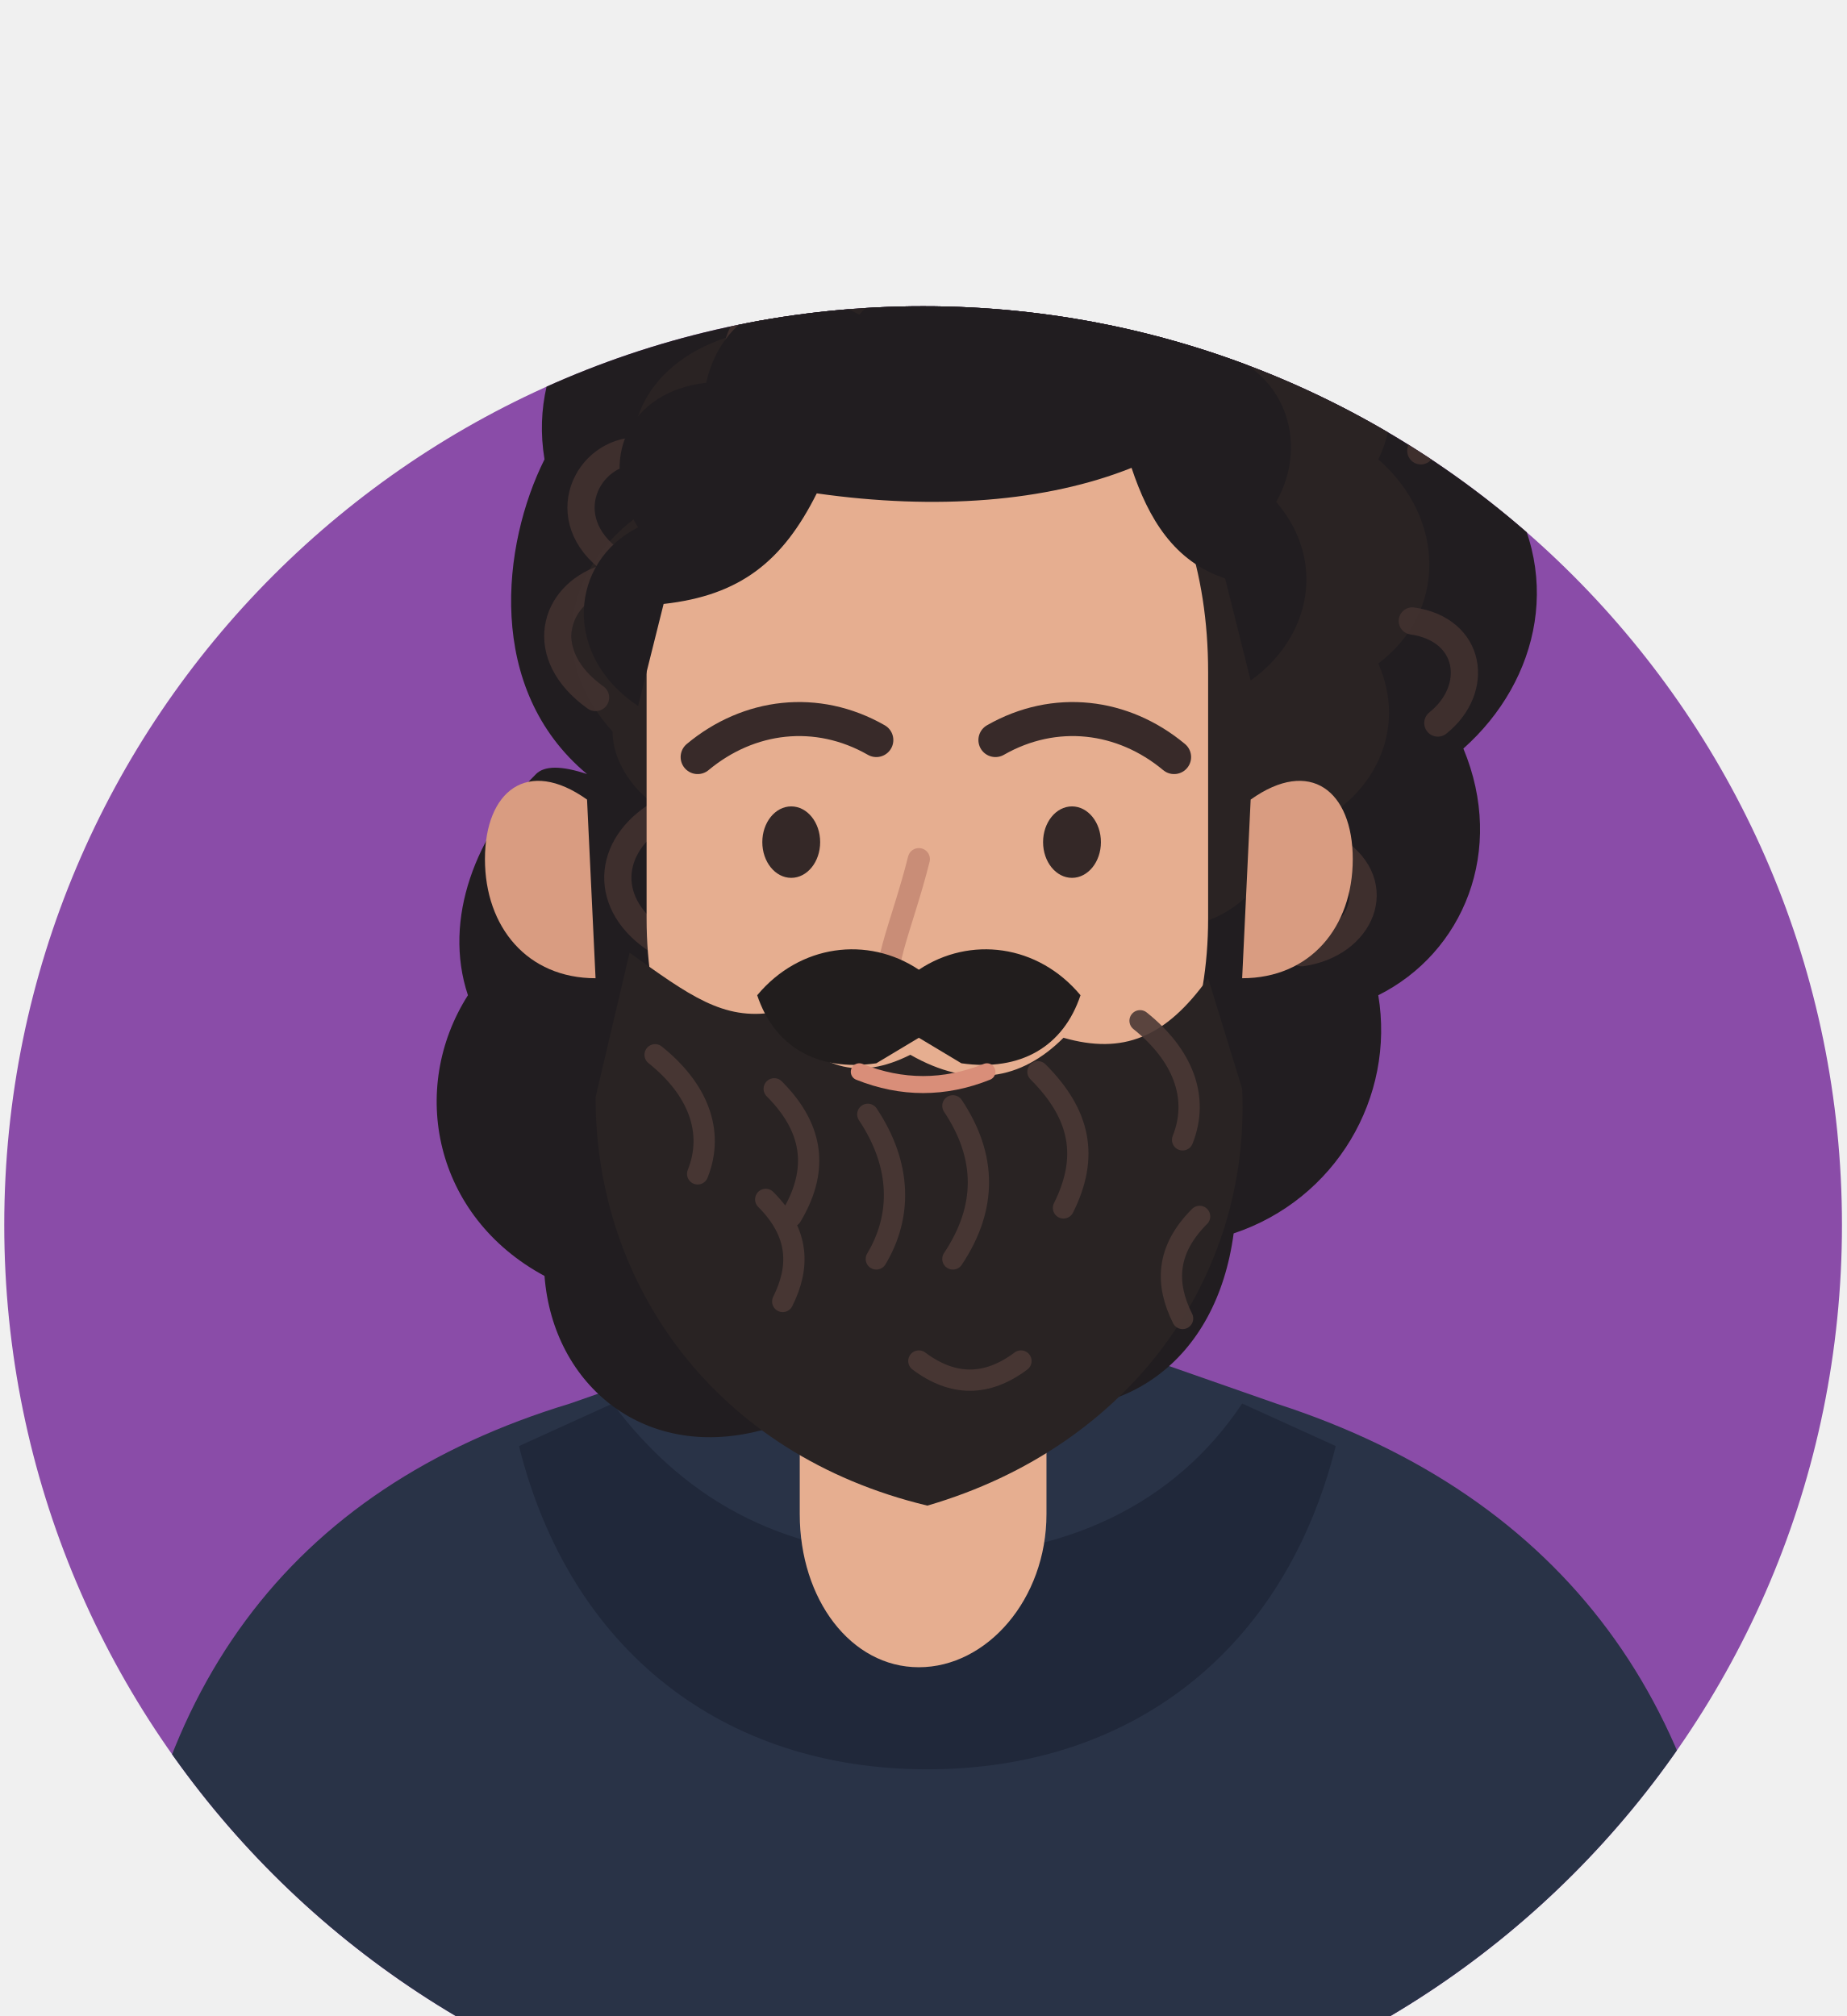
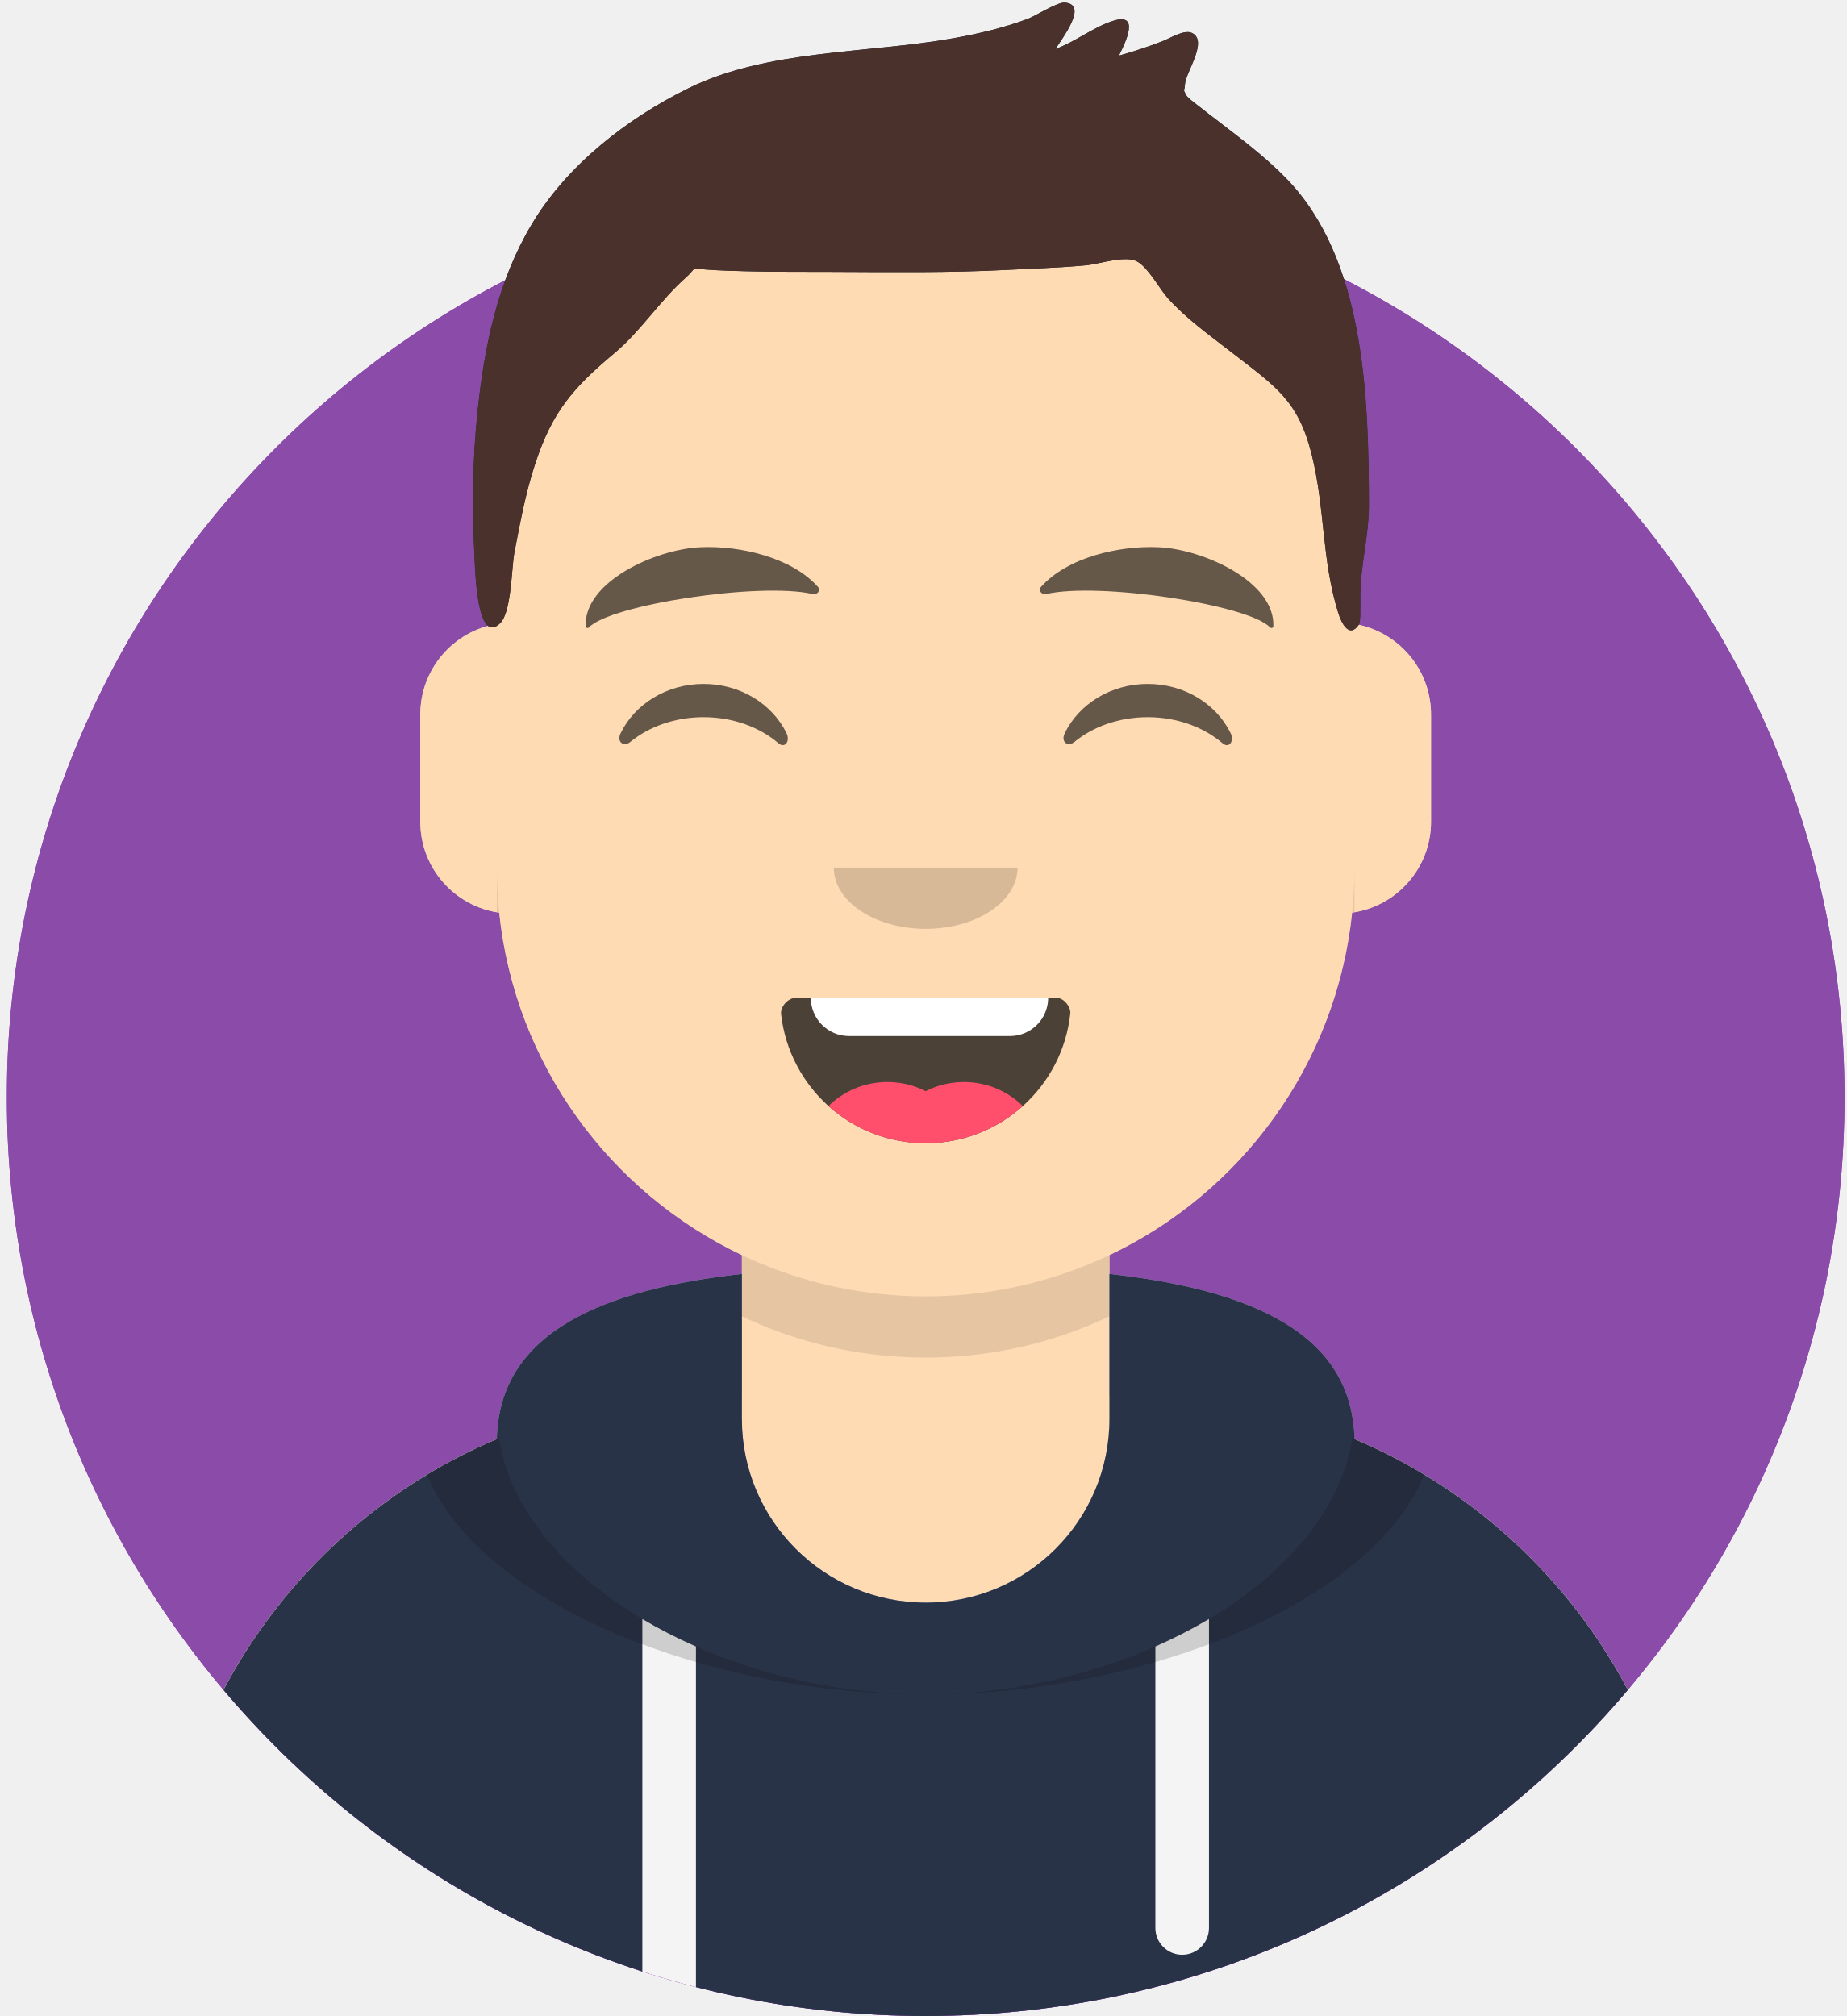
- <svg xmlns="http://www.w3.org/2000/svg" width="217" height="237" viewBox="0 0 217 237" fill="none">
+ <svg xmlns="http://www.w3.org/2000/svg" xmlns:xlink="http://www.w3.org/1999/xlink" width="217px" height="237px" viewBox="0 0 217 237" version="1.1">
  <defs>
-     <clipPath id="portrait-circle">
-       <circle cx="108.5" cy="144" r="108" />
-     </clipPath>
+     <circle id="path-1" cx="108" cy="108" r="108" />
+     <path d="M-3.19744231e-14,144 L-3.19744231e-14,-1.42108547e-14 L237.6,-1.42108547e-14 L237.6,144 L226.8,144 C226.8,203.647 178.447,252 118.8,252 C59.153,252 10.8,203.647 10.8,144 L10.8,144 L-3.19744231e-14,144 Z" id="path-3" />
+     <path d="M90,0 C117.835,-5.11323436e-15 140.4,22.565 140.4,50.4 L140.401,55.949 C145.508,56.807 149.4,61.249 149.4,66.6 L149.4,79.2 C149.4,84.647 145.367,89.152 140.125,89.893 C138.265,107.718 127.114,122.78 111.601,130.149 L111.6,146.7 L115.2,146.7 C150.988,146.7 180,175.712 180,211.5 L180,219.6 L0,219.6 L0,211.5 C-4.38277231e-15,175.712 29.012,146.7 64.8,146.7 L68.4,146.7 L68.4,130.15 C52.886,122.78 41.735,107.718 39.875,89.893 C34.633,89.152 30.6,84.647 30.6,79.2 L30.6,66.6 C30.6,61.249 34.492,56.806 39.6,55.949 L39.6,50.4 C39.6,22.565 62.165,5.11323436e-15 90,0 Z" id="path-5" />
+     <path d="M140.401,11.764 C156.691,13.587 169.2,18.597 169.2,31.569 L169.194,31.18 C192.467,41.01 208.8,64.047 208.8,90.9 L208.8,99 L28.8,99 L28.8,90.9 C28.8,64.047 45.133,41.01 68.406,31.18 C68.653,18.496 81.073,13.568 97.2,11.764 L97.2,28.8 C97.2,40.729 106.871,50.4 118.8,50.4 C130.729,50.4 140.4,40.729 140.4,28.8 L140.4,28.8 Z" id="path-7" />
+     <path d="M31.606,13.615 C32.558,22.158 39.803,28.8 48.6,28.8 C57.424,28.8 64.687,22.117 65.603,13.536 C65.676,12.845 64.905,11.7 63.938,11.7 C50.534,11.7 40.264,11.7 33.378,11.7 C32.406,11.7 31.511,12.761 31.606,13.615 Z" id="path-9" />
+     <rect id="path-11" x="0" y="0" width="237.6" height="252" />
+     <path d="M118.135,20.928 C115.651,18.39 112.767,16.236 109.962,14.076 C109.343,13.6 108.715,13.135 108.109,12.641 C107.972,12.528 106.563,11.519 106.394,11.148 C105.988,10.254 106.224,10.95 106.28,9.884 C106.35,8.535 109.1,4.727 107.048,3.854 C106.146,3.47 104.536,4.492 103.67,4.83 C101.977,5.49 100.263,6.054 98.512,6.54 C99.351,4.869 100.95,1.524 97.944,2.419 C95.603,3.116 93.421,4.91 91.068,5.753 C91.847,4.477 94.96,0.523 92.147,0.302 C91.271,0.233 88.724,1.875 87.782,2.226 C84.959,3.275 82.075,3.953 79.111,4.487 C69.033,6.304 57.248,5.786 47.923,10.374 C40.735,13.911 33.636,19.4 29.484,26.389 C25.481,33.125 23.984,40.498 23.146,48.217 C22.532,53.882 22.482,59.738 22.769,65.424 C22.863,67.287 23.073,75.874 25.779,73.273 C27.127,71.978 27.117,66.745 27.457,64.974 C28.133,61.451 28.783,57.911 29.91,54.5 C31.895,48.49 34.238,45.687 39.184,41.547 C42.359,38.89 44.588,35.3 47.625,32.62 C48.99,31.416 47.949,31.542 50.143,31.7 C51.616,31.806 53.097,31.846 54.574,31.885 C57.99,31.974 61.412,31.951 64.829,31.963 C71.711,31.988 78.561,32.085 85.437,31.725 C88.492,31.565 91.556,31.478 94.603,31.195 C96.306,31.038 99.326,29.947 100.728,30.78 C102.01,31.543 103.342,34.034 104.263,35.054 C106.438,37.464 109.032,39.305 111.576,41.282 C116.881,45.403 119.559,46.98 121.17,53.421 C122.775,59.838 122.325,65.791 124.312,72.106 C124.662,73.217 125.586,75.13 126.726,73.415 C126.937,73.096 126.883,71.345 126.883,70.337 C126.883,66.27 127.913,63.218 127.9,59.123 C127.849,46.674 127.447,30.442 118.135,20.928 Z" id="path-13" />
  </defs>
-   <circle cx="108.5" cy="144" r="108" fill="#8A4CA8" />
-   <g clip-path="url(#portrait-circle)">
-     <path d="M14 237c2-38 20-62 53-72l20-7h43l20 7c34 11 52 36 54 72H14Z" fill="#293347" />
-     <path d="M72 165c9 12 21 18 37 18s29-6 37-18l11 5c-6 24-24 38-48 38s-42-14-48-38l11-5Z" fill="#20283A" />
-     <path d="M94 147h29v31c0 10-7 18-15 18s-14-8-14-18v-31Z" fill="#E6AE90" />
-     <path d="M92 157c9 8 27 8 34 0v10c-9 7-25 7-34 0v-10Z" fill="#C98D77" opacity=".45" />
-     <path d="M69 91c-12-10-10-27-5-37-2-12 6-22 16-27 4-13 17-17 27-15 10-11 27-9 34-1 13-4 25 4 26 16 12 6 15 19 9 29 8 11 5 24-4 32 5 12 0 24-10 29 2 12-5 24-17 28-2 15-13 23-27 20-8 8-19 9-28 3-14 4-25-5-26-18-13-7-16-22-9-33-3-9 1-19 8-26 1-1 3-1 6 0Z" fill="#211D20" />
-     <path d="M72 86c-9-10-4-21 4-26-5-11 2-19 12-21 3-10 13-13 21-9 6-9 17-10 24-3 9-5 18 0 19 9 9 1 14 10 10 18 8 7 8 18 0 24 4 9-2 18-11 20-3 10-13 14-22 9-7 8-17 7-23 0-9 5-19 0-20-9-9-1-14-7-14-12Z" fill="#2A2323" />
-     <g stroke="#453331" stroke-width="3.2" stroke-linecap="round" opacity=".8">
-       <path d="M72 66c-7-5-3-13 3-13m-5 29c-7-5-5-12 1-14m7 43c-7-4-7-11-1-15m6 32c-6-4-5-10 0-13M88 47c-4-7 1-12 7-12m10-7c-2-7 5-10 10-7m15 6c2-7 9-7 13-2m14 20c7-4 12 1 10 8m-1 20c7 1 8 8 3 12m-12 15c6 4 3 11-4 12m-17 13c2 7-4 11-10 8m-19-7c-3 6-10 5-12-1" />
+   <g id="Website" stroke="none" stroke-width="1" fill="none" fill-rule="evenodd">
+     <g id="mf-avatar" transform="translate(-10, -15)">
+       <g id="Circle" transform="translate(10.8, 36)">
+         <mask id="mask-2" fill="white">
+           <use xlink:href="#path-1" />
+         </mask>
+         <use id="Circle-Background" fill="#972dc2" xlink:href="#path-1" />
+         <g id="🖍-Circle-Color" mask="url(#mask-2)" fill="#8a4ca8">
+           <rect id="🖍Color" x="0" y="0" width="216.445" height="216" />
+         </g>
+       </g>
+       <mask id="mask-4" fill="white">
+         <use xlink:href="#path-3" />
+       </mask>
+       <g id="Mask" />
+       <g id="Avataaar" mask="url(#mask-4)">
+         <g id="Body" transform="translate(28.8, 32.4)">
+           <mask id="mask-6" fill="white">
+             <use xlink:href="#path-5" />
+           </mask>
+           <use fill="#D0C6AC" xlink:href="#path-5" />
+           <g id="Skin/👶🏻-05-Pale" mask="url(#mask-6)" fill="#FFDBB4">
+             <g transform="translate(-28.8, 0)" id="Color">
+               <rect x="0" y="0" width="238.384" height="220.355" />
+             </g>
+           </g>
+           <path d="M39.6,84.6 C39.6,112.435 62.165,135 90,135 C117.835,135 140.4,112.435 140.4,84.6 L140.4,84.6 L140.4,91.8 C140.4,119.635 117.835,142.2 90,142.2 C62.165,142.2 39.6,119.635 39.6,91.8 Z" id="Neck-Shadow" fill-opacity="0.1" fill="#000000" mask="url(#mask-6)" />
+         </g>
+         <g id="Clothing/Hoodie" transform="translate(0, 153)">
+           <mask id="mask-8" fill="white">
+             <use xlink:href="#path-7" />
+           </mask>
+           <use id="Hoodie" fill="#B7C1DB" fill-rule="evenodd" xlink:href="#path-7" />
+           <g id="Color/Palette/Slate" mask="url(#mask-8)" fill="#293347" fill-rule="evenodd">
+             <rect id="🖍Color" x="0" y="0" width="238.491" height="99" />
+           </g>
+           <path d="M91.8,55.565 L91.8,99 L85.5,99 L85.499,52.335 C87.483,53.514 89.592,54.594 91.8,55.565 Z M152.101,52.334 L152.1,88.65 C152.1,90.39 150.69,91.8 148.95,91.8 C147.21,91.8 145.8,90.39 145.8,88.65 L145.801,55.565 C148.009,54.594 150.118,53.513 152.101,52.334 Z" id="Straps" fill="#F4F4F4" fill-rule="evenodd" mask="url(#mask-8)" />
+           <path d="M155.733,11.451 C169.28,14.013 178.65,19.118 178.65,29.077 C178.65,46.818 148.916,61.2 118.8,61.2 C88.684,61.2 58.95,46.818 58.95,29.077 C58.95,19.118 68.32,14.013 81.867,11.451 C73.689,14.466 68.4,19.534 68.4,27.969 C68.4,46.322 93.439,61.2 118.8,61.2 C144.161,61.2 169.2,46.322 169.2,27.969 C169.2,19.71 164.13,14.679 156.241,11.642 Z" id="Shadow" fill-opacity="0.16" fill="#000000" fill-rule="evenodd" mask="url(#mask-8)" />
+         </g>
+         <g id="Face" transform="translate(68.4, 73.8)">
+           <g id="Mouth/Smile" transform="translate(1.8, 46.8)">
+             <mask id="mask-10" fill="white">
+               <use xlink:href="#path-9" />
+             </mask>
+             <use id="Mouth" fill-opacity="0.7" fill="#000000" fill-rule="evenodd" xlink:href="#path-9" />
+             <path d="M39.6,1.8 L58.5,1.8 C60.985,1.8 63,3.815 63,6.3 L63,11.7 C63,14.185 60.985,16.2 58.5,16.2 L39.6,16.2 C37.115,16.2 35.1,14.185 35.1,11.7 L35.1,6.3 C35.1,3.815 37.115,1.8 39.6,1.8 Z" id="Teeth" fill="#FFFFFF" fill-rule="evenodd" mask="url(#mask-10)" />
+             <g id="Tongue" stroke-width="1" fill-rule="evenodd" mask="url(#mask-10)" fill="#FF4F6D">
+               <g transform="translate(34.2, 21.6)">
+                 <circle cx="9.9" cy="9.9" r="9.9" />
+                 <circle cx="18.9" cy="9.9" r="9.9" />
+               </g>
+             </g>
+           </g>
+           <g id="Nose/Default" transform="translate(25.2, 36)" fill="#000000" fill-opacity="0.16">
+             <path d="M14.4,7.2 C14.4,11.176 19.235,14.4 25.2,14.4 L25.2,14.4 C31.165,14.4 36,11.176 36,7.2" id="Nose" />
+           </g>
+           <g id="Eyes/Happy-😁" transform="translate(0, 7.2)" fill="#000000" fill-opacity="0.6">
+             <path d="M14.544,20.203 C16.206,16.784 19.948,14.4 24.298,14.4 C28.632,14.4 32.363,16.767 34.034,20.166 C34.53,21.176 33.824,22.003 33.112,21.39 C30.906,19.494 27.773,18.309 24.298,18.309 C20.931,18.309 17.886,19.421 15.694,21.214 C14.892,21.87 14.058,21.203 14.544,20.203 Z" id="Squint" />
+             <path d="M66.744,20.203 C68.406,16.784 72.148,14.4 76.498,14.4 C80.832,14.4 84.563,16.767 86.234,20.166 C86.73,21.176 86.024,22.003 85.312,21.39 C83.106,19.494 79.973,18.309 76.498,18.309 C73.131,18.309 70.086,19.421 67.894,21.214 C67.092,21.87 66.258,21.203 66.744,20.203 Z" id="Squint" />
+           </g>
+           <g id="Eyebrow/Natural/Default-Natural" fill="#000000" fill-opacity="0.6">
+             <path d="M23.435,5.589 C18.25,6.285 10.164,10.805 10.84,16.036 C10.862,16.207 11.121,16.261 11.233,16.118 C13.471,13.248 30.774,9.033 37.075,9.913 C37.652,9.994 38.032,9.399 37.639,9.027 C34.269,5.845 28.08,4.961 23.435,5.589" id="Eyebrow" transform="translate(24.3, 10.8) rotate(5) translate(-24.3, -10.8) " />
+             <path d="M76.535,5.589 C71.35,6.285 63.264,10.805 63.94,16.036 C63.962,16.207 64.221,16.261 64.333,16.118 C66.571,13.248 83.874,9.033 90.175,9.913 C90.752,9.994 91.132,9.399 90.739,9.027 C87.369,5.845 81.18,4.961 76.535,5.589" id="Eyebrow" transform="translate(77.4, 10.8) scale(-1, 1) rotate(5) translate(-77.4, -10.8) " />
+           </g>
+         </g>
+         <g id="Top">
+           <mask id="mask-12" fill="white">
+             <use xlink:href="#path-11" />
+           </mask>
+           <g id="Mask" />
+           <g mask="url(#mask-12)">
+             <g transform="translate(43, 15)">
+               <mask id="mask-14" fill="white">
+                 <use xlink:href="#path-13" />
+               </mask>
+               <use id="Short-Hair" stroke="none" fill="#1F3140" fill-rule="evenodd" xlink:href="#path-13" />
+               <g id="Color/Hair/Brown-Dark" stroke="none" fill="none" mask="url(#mask-14)" fill-rule="evenodd">
+                 <g transform="translate(-43.1, -15)" fill="#4A312C" id="Color">
+                   <rect x="0" y="0" width="239.107" height="252.406" />
+                 </g>
+               </g>
+             </g>
+           </g>
+         </g>
+       </g>
    </g>
-     <path d="M76 79c0-24 14-39 33-39s33 15 33 39v29c0 22-14 38-33 38s-33-16-33-38V79Z" fill="#E6AE90" />
-     <path d="M69 94c-7-5-12-1-12 7s5 14 13 14m77-21c7-5 12-1 12 7s-5 14-13 14" fill="#D99C81" />
-     <path d="M82 89c6-5 14-6 21-2m14 0c7-4 15-3 21 2" stroke="#382A29" stroke-width="4" stroke-linecap="round" />
-     <ellipse cx="93" cy="99" rx="3.4" ry="4.2" fill="#342827" />
-     <ellipse cx="126" cy="99" rx="3.4" ry="4.2" fill="#342827" />
-     <path d="M108 101c-2 8-5 14-3 16 1 2 4 2 7 1" stroke="#C98D77" stroke-width="2.6" stroke-linecap="round" />
-     <path d="M74 112c7 5 11 8 17 7 5 7 10 8 16 5 7 4 13 3 18-2 7 2 12 0 17-7l4 13c1 22-13 42-37 49-25-6-39-26-39-48l4-17Z" fill="#292323" />
-     <path d="M77 124c5 4 7 9 5 14m9-10c5 5 5 10 2 15m9-12c4 6 4 12 1 17m9-18c4 6 4 12 0 18m10-22c5 5 6 10 3 16m9-22c5 4 7 9 5 14m-49 7c4 4 4 8 2 12m49-10c-4 4-4 8-2 12m-31 5c4 3 8 3 12 0" stroke="#4A3835" stroke-width="2.5" stroke-linecap="round" opacity=".9" />
-     <path d="M89 117c5-6 13-7 19-3 6-4 14-3 19 3-2 6-7 9-14 8l-5-3-5 3c-7 1-12-2-14-8Z" fill="#211D1D" />
-     <path d="M101 126c5 2 10 2 15 0" stroke="#D98E79" stroke-width="2" stroke-linecap="round" />
-     <path d="M75 83c-9-6-8-17 0-21-5-8-1-16 8-17 2-9 11-12 18-8 7-8 17-8 22-2 8-5 17-2 19 6 9 2 12 11 8 18 6 7 4 16-3 21l-3-12c-6-2-9-7-11-13-10 4-23 5-37 3-4 8-9 12-18 13l-3 12Z" fill="#211D20" />
  </g>
</svg>
